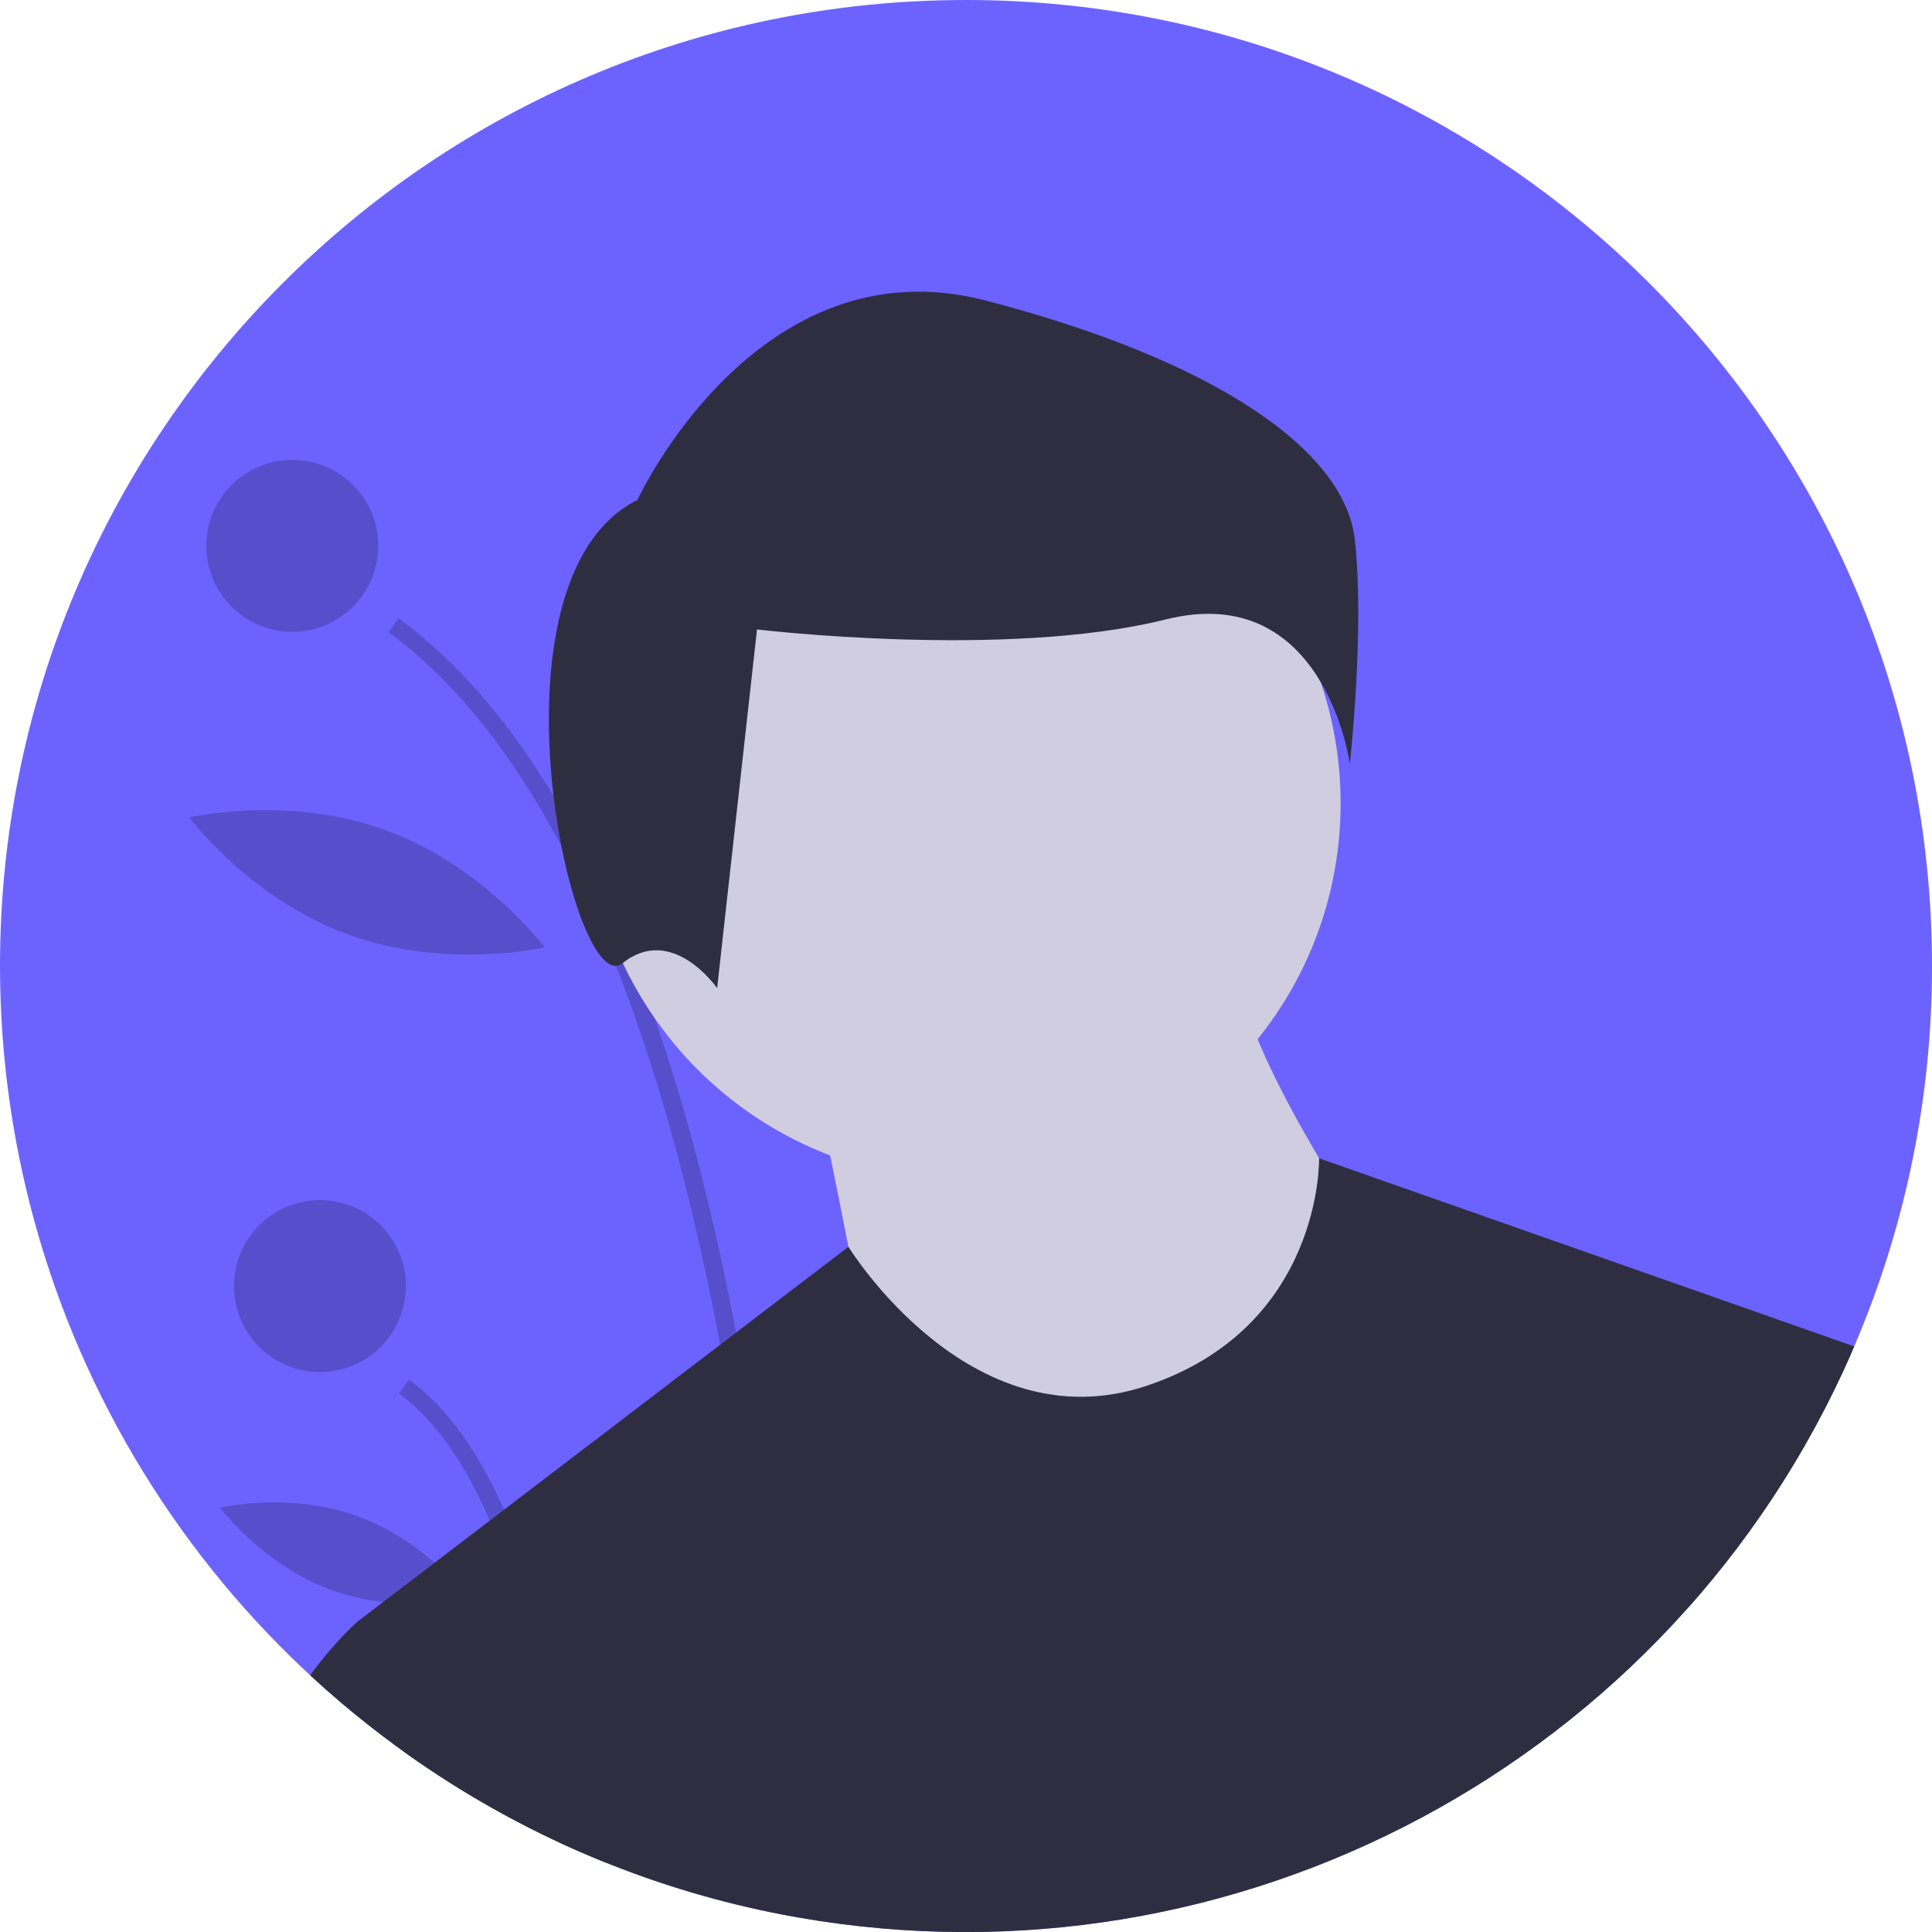
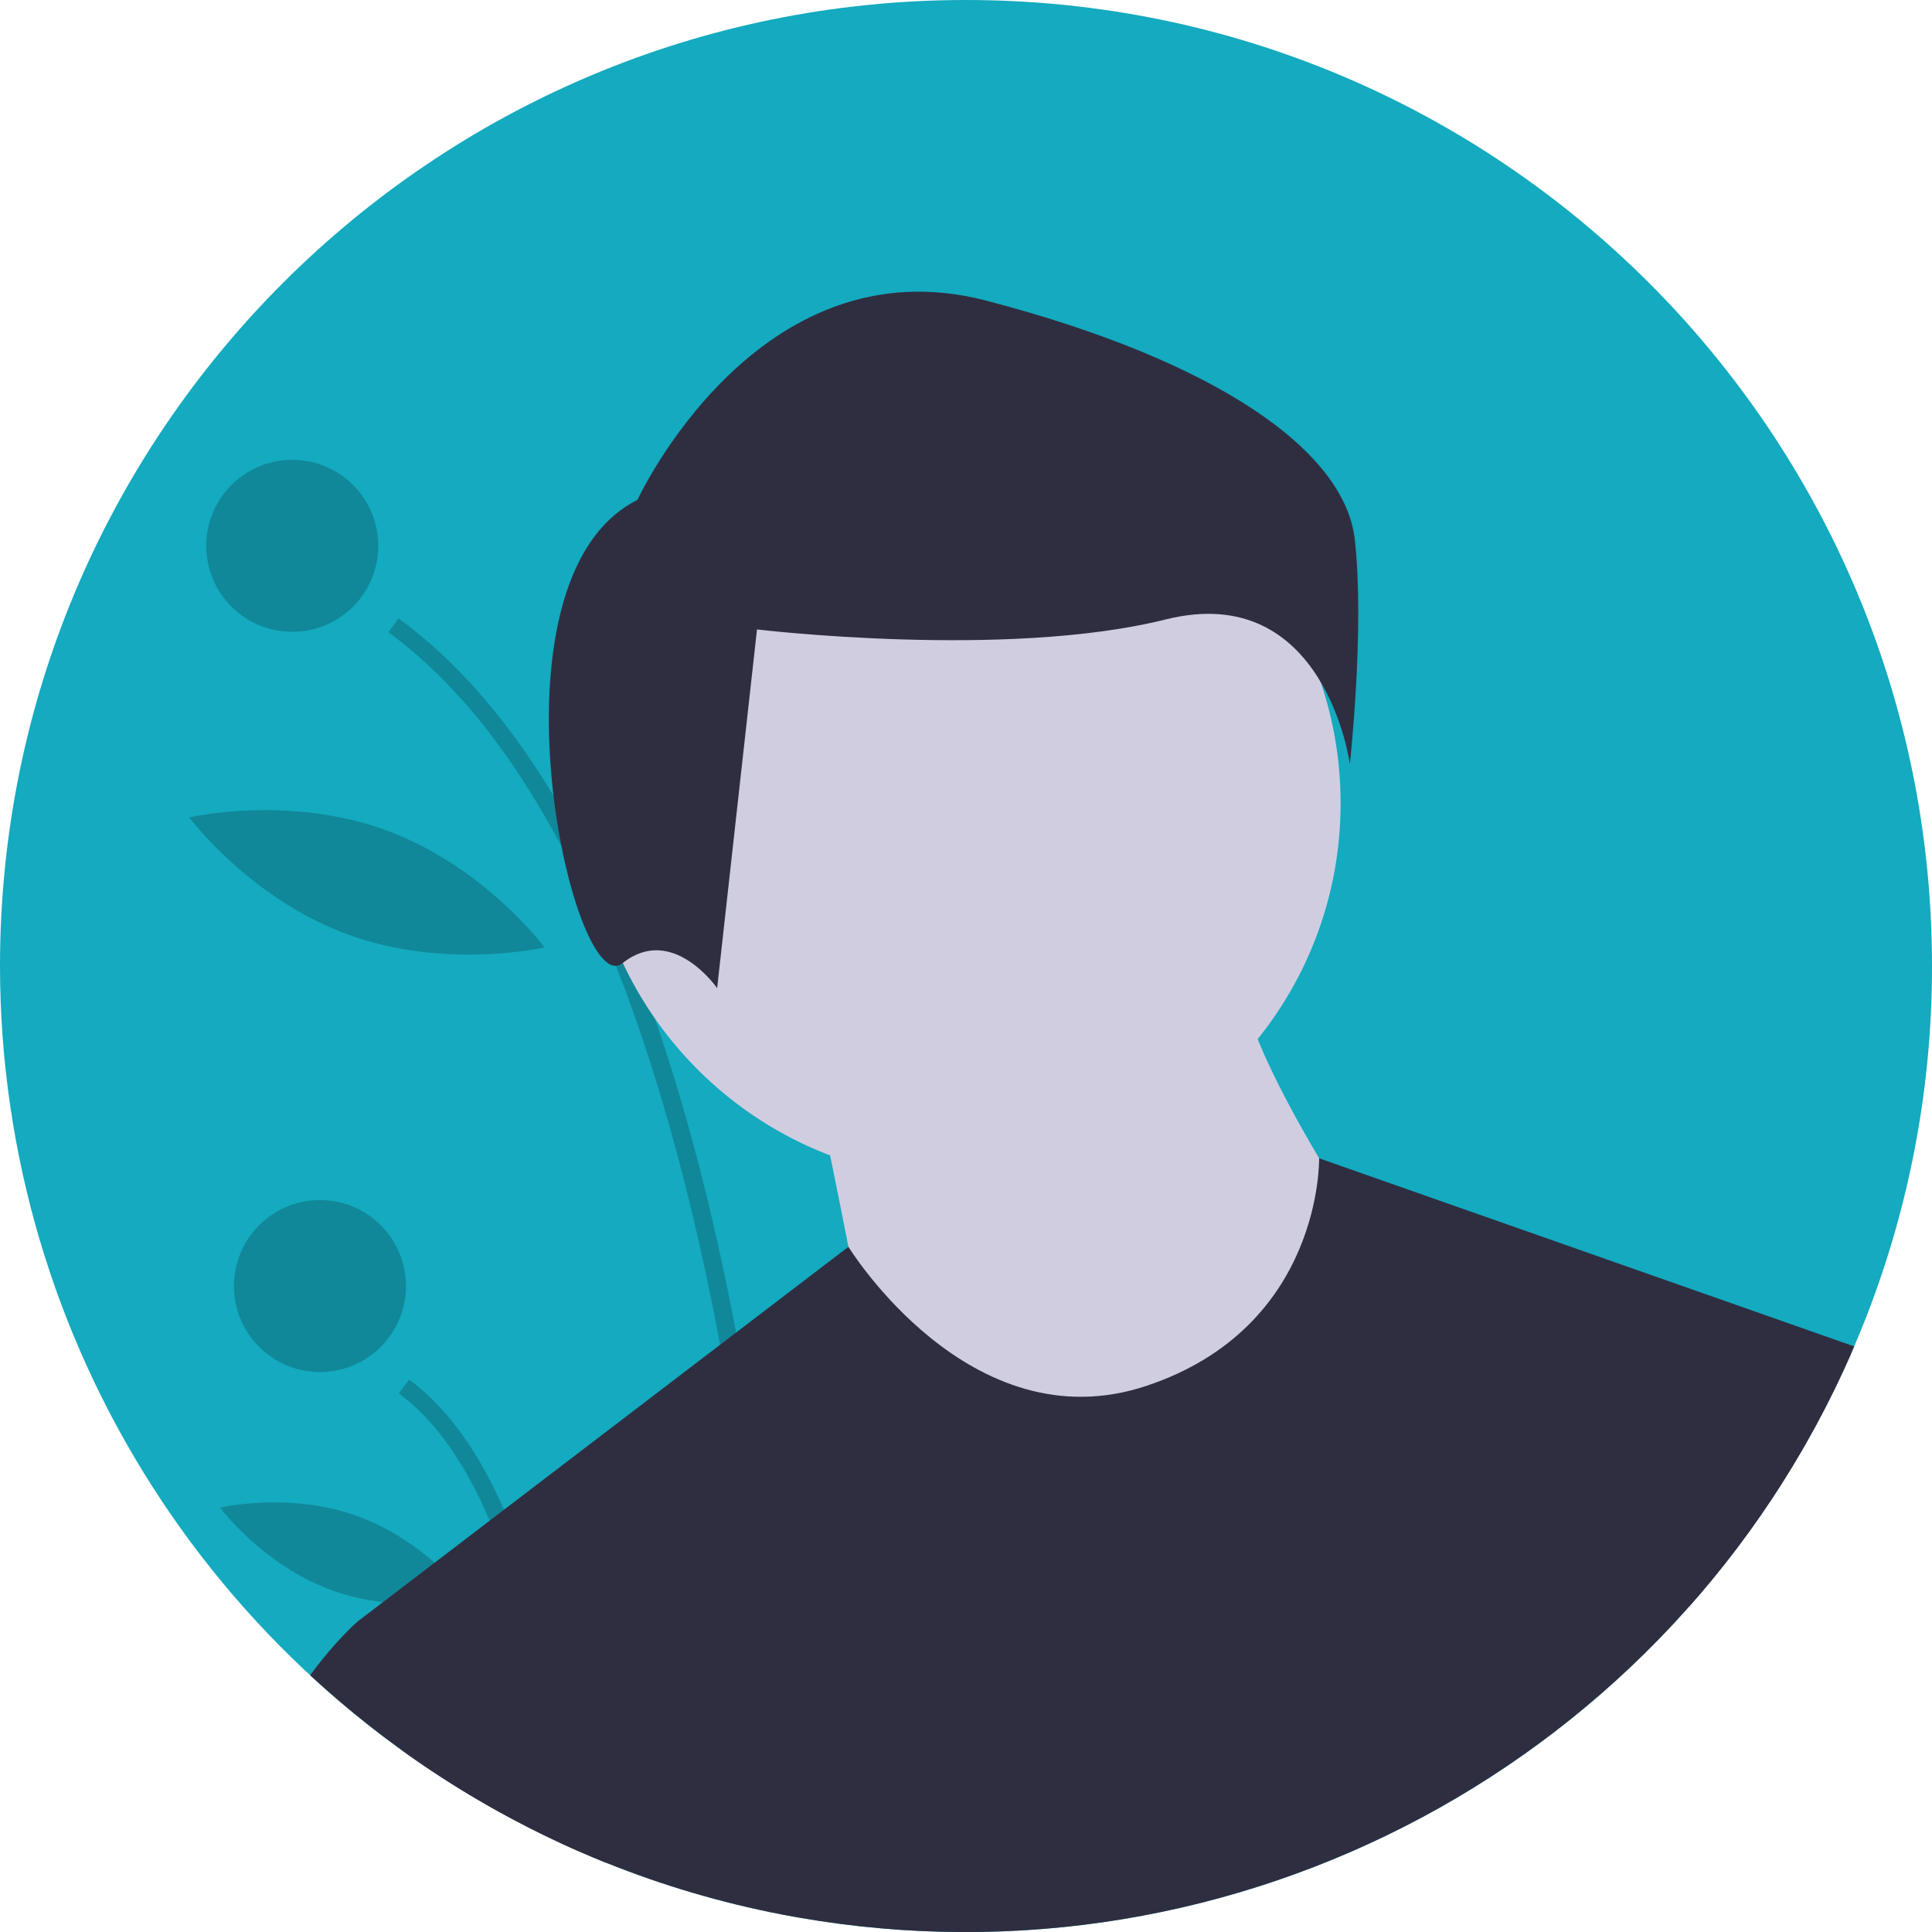
<svg xmlns="http://www.w3.org/2000/svg" data-name="Layer 1" width="676" height="676" viewBox="0 0 676 676">
-   <path d="M938,450a336.852,336.852,0,0,1-27.22,133.1L909.66,585.68A338.559,338.559,0,0,1,541.35,782.93q-3.045-.54-6.08-1.12a334.981,334.981,0,0,1-61.14-18.03q-4.815-1.935-9.56-4.01c-2.16-.94-4.32-1.91-6.46-2.91A338.414,338.414,0,0,1,262,450c0-186.67,151.33-338,338-338S938,263.33,938,450Z" transform="translate(-262 -112)" fill="#6c63ff" />
+   <path d="M938,450a336.852,336.852,0,0,1-27.22,133.1L909.66,585.68A338.559,338.559,0,0,1,541.35,782.93q-3.045-.54-6.08-1.12a334.981,334.981,0,0,1-61.14-18.03q-4.815-1.935-9.56-4.01c-2.16-.94-4.32-1.91-6.46-2.91A338.414,338.414,0,0,1,262,450c0-186.67,151.33-338,338-338S938,263.33,938,450Z" transform="translate(-262 -112)" fill="#14aabf" />
  <path d="M541.35,782.93q-3.045-.54-6.08-1.12c-1.32-38.31-5.85-116.94-21.3-199.29C505.52,537.45,493.79,491.25,477.52,449.95a412.604,412.604,0,0,0-19.07-41.84c-16.44-31.05-36.38-57.19-60.56-74.9l3.56-4.86q30.165,22.11,54.22,62.08,7.215,11.97,13.86,25.54,7.125,14.52,13.59,30.83,4.125,10.38,7.97,21.48,16.74,48.195,28.46,109.98,2.595,13.65,4.94,27.97C536.6,680.2,540.25,748.59,541.35,782.93Z" transform="translate(-262 -112)" opacity="0.2" />
  <path d="M464.57,759.77c-2.16-.94-4.32-1.91-6.46-2.91-2.09-22.7-5.93-50.86-12.95-77.59A254.557,254.557,0,0,0,433.35,644.07c-8.01-18.75-18.38-34.69-31.79-44.52l3.56-4.85c14.04,10.28,24.87,26.53,33.24,45.54,9.43,21.42,15.72,46.35,19.91,70.17C461.38,728.1,463.34,745.19,464.57,759.77Z" transform="translate(-262 -112)" opacity="0.2" />
  <circle cx="102.262" cy="190.982" r="30.089" opacity="0.2" />
  <circle cx="111.951" cy="449.991" r="30.089" opacity="0.2" />
  <path d="M483.714,353.521c-6.38,35.997,7.705,68.592,7.705,68.592s24.43-25.768,30.81-61.766-7.705-68.592-7.705-68.592S490.095,317.524,483.714,353.521Z" transform="translate(-262 -112)" opacity="0.2" />
  <path d="M383.718,438.971c34.335,12.555,68.837,4.498,68.837,4.498s-21.166-28.413-55.501-40.968-68.837-4.498-68.837-4.498S349.383,426.416,383.718,438.971Z" transform="translate(-262 -112)" opacity="0.2" />
  <path d="M377.895,668.333c24.066,8.8,48.283,3.059,48.283,3.059S411.377,651.384,387.311,642.584s-48.283-3.059-48.283-3.059S353.829,659.533,377.895,668.333Z" transform="translate(-262 -112)" opacity="0.2" />
  <circle cx="337.306" cy="281.079" r="131.77" fill="#d0cde1" />
  <path d="M547.833,493.965s16.471,78.239,16.471,86.474,78.239,45.296,78.239,45.296L712.546,613.382,737.253,539.261s-41.178-61.767-41.178-86.474Z" transform="translate(-262 -112)" fill="#d0cde1" />
  <path d="M910.78,583.1,909.66,585.68A338.559,338.559,0,0,1,541.35,782.93q-3.045-.54-6.08-1.12a334.981,334.981,0,0,1-61.14-18.03q-4.815-1.935-9.56-4.01c-2.16-.94-4.32-1.91-6.46-2.91a337.593,337.593,0,0,1-55.25-32.28l-15.62-45.31,8.78-6.7,18.06-13.79,19.27-14.71,5.01-3.83,75.61-57.72,5.58-4.26,39.3-30,.01-.01s42.5,69.25,104.27,48.66,60.42-79.63,60.42-79.63Z" transform="translate(-262 -112)" fill="#2f2e41" />
  <path d="M485.035,286.916s41.837-90.646,122.023-69.728,125.51,52.296,128.996,83.673-1.743,78.443-1.743,78.443-8.716-64.498-64.498-50.552-142.941,3.486-142.941,3.486L512.926,457.748s-15.689-22.661-33.121-8.716S429.253,314.807,485.035,286.916Z" transform="translate(-262 -112)" fill="#2f2e41" />
  <path d="M474.13,763.78q-4.815-1.935-9.56-4.01c-2.16-.94-4.32-1.91-6.46-2.91a338.835,338.835,0,0,1-87.59-58.7c9.19-12.52,16.72-18.89,16.72-18.89h61.77l9.26,31.14Z" transform="translate(-262 -112)" fill="#2f2e41" />
  <path d="M856.67,576.32l52.99,9.36A337.944,337.944,0,0,1,852.9,674.25Z" transform="translate(-262 -112)" fill="#2f2e41" />
</svg>
